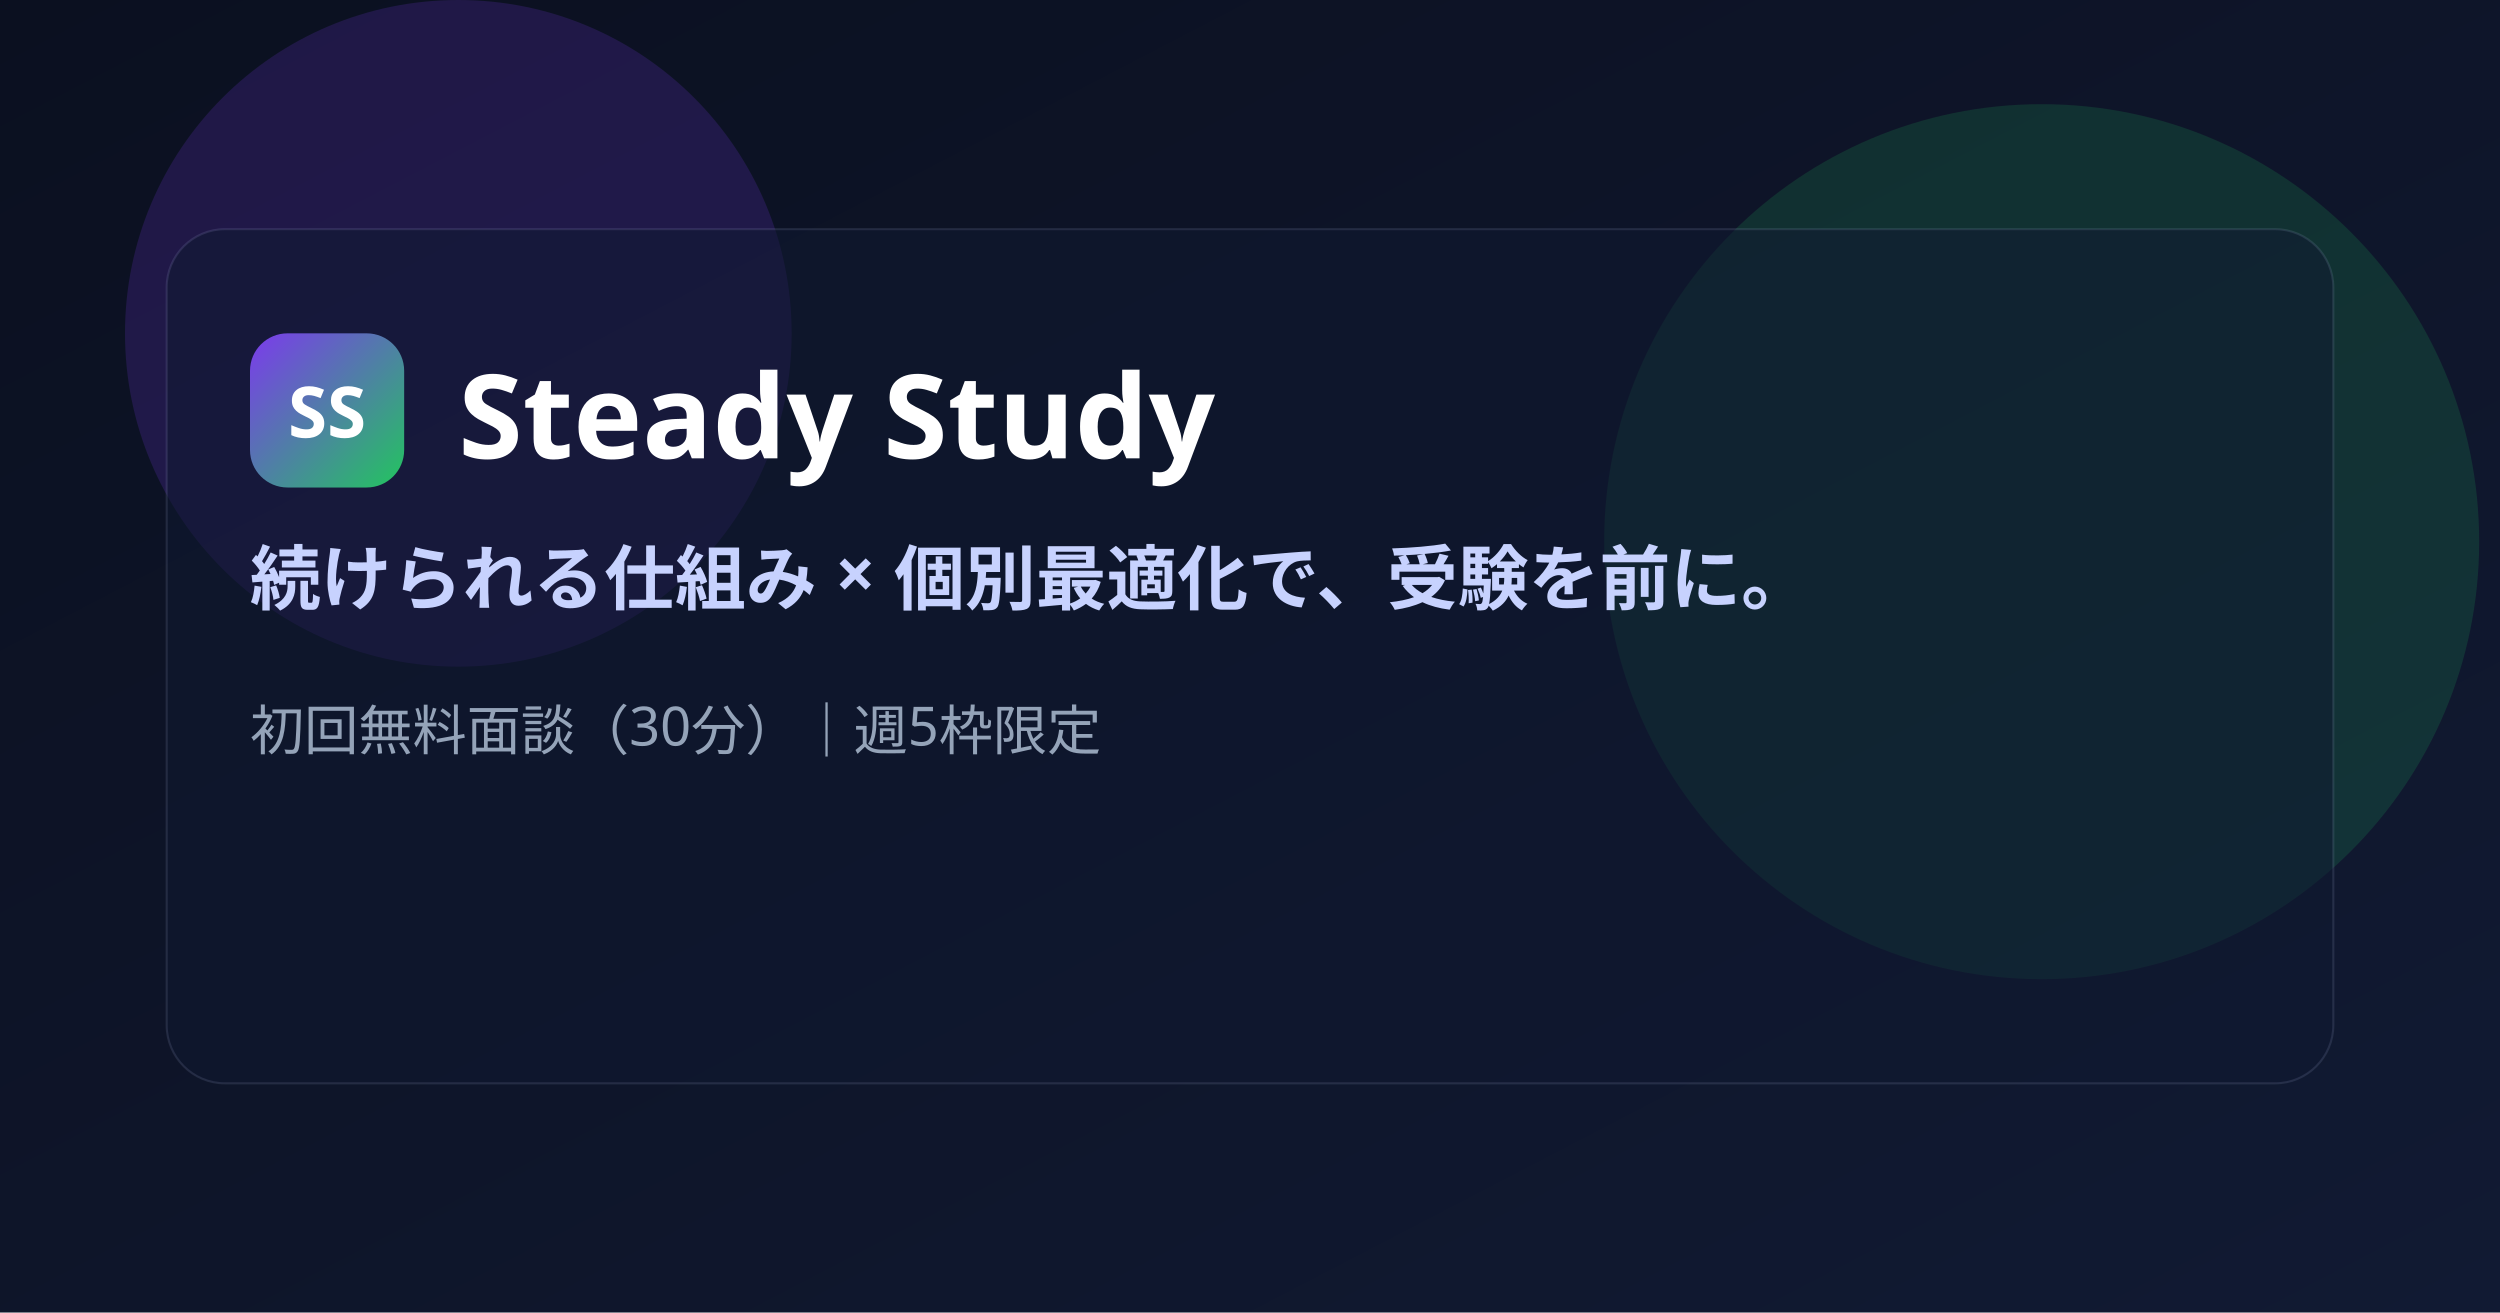
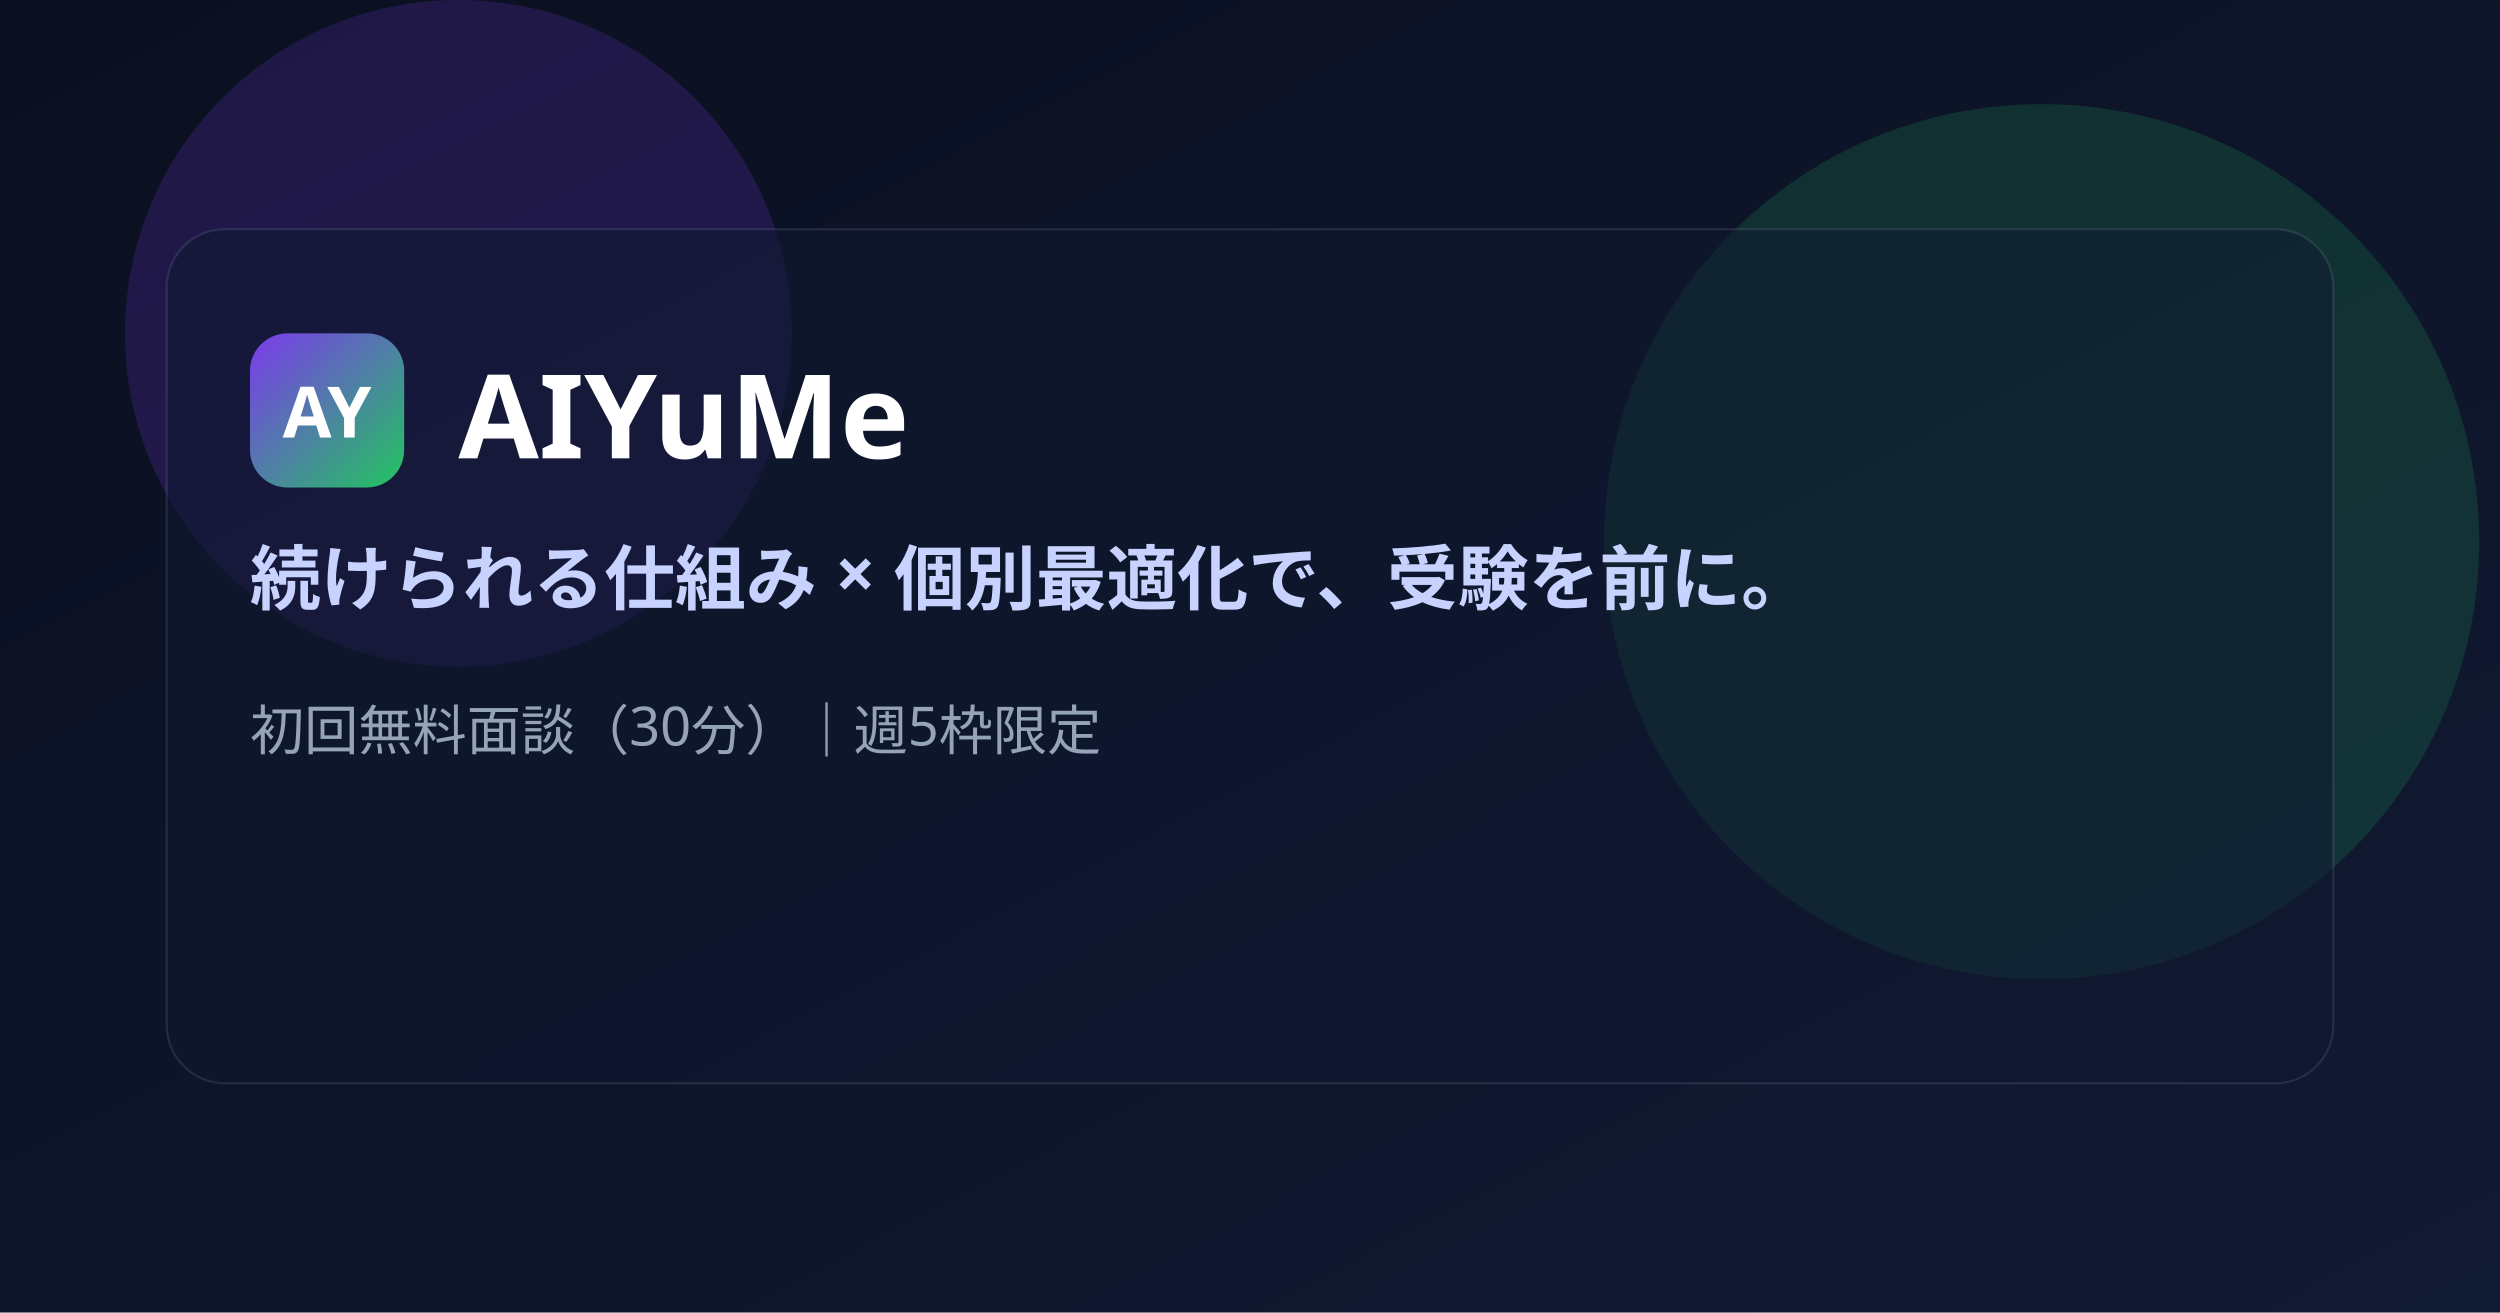
<svg xmlns="http://www.w3.org/2000/svg" width="1200" height="630" viewBox="0 0 1200 630">
  <defs>
    <linearGradient id="bg" x1="0" y1="0" x2="1" y2="1">
      <stop offset="0" stop-color="#0b1020" />
      <stop offset="1" stop-color="#111a33" />
    </linearGradient>
    <linearGradient id="g" x1="0" y1="0" x2="1" y2="1">
      <stop offset="0" stop-color="#7c3aed" />
      <stop offset="1" stop-color="#22c55e" />
    </linearGradient>
  </defs>
  <rect width="1200" height="630" fill="url(#bg)" />
  <circle cx="220" cy="160" r="160" fill="#7c3aed" opacity="0.18" />
  <circle cx="980" cy="260" r="210" fill="#22c55e" opacity="0.16" />
  <rect x="80" y="110" width="1040" height="410" rx="28" fill="#0f1730" opacity="0.55" stroke="rgba(199,210,254,0.22)" />
  <rect x="120" y="160" width="74" height="74" rx="18" fill="url(#g)" />
-   <text x="157" y="210" text-anchor="middle" font-family="ui-sans-serif, system-ui" font-size="34" font-weight="900" fill="white">SS</text>
-   <text x="220" y="220" font-family="ui-sans-serif, system-ui" font-size="56" font-weight="900" fill="white">Steady Study</text>
+   <text x="157" y="210" text-anchor="middle" font-family="ui-sans-serif, system-ui" font-size="34" font-weight="900" fill="white">AY</text>
+   <text x="220" y="220" font-family="ui-sans-serif, system-ui" font-size="56" font-weight="900" fill="white">AIYuMe</text>
  <text x="120" y="290" font-family="ui-sans-serif, system-ui" font-size="34" font-weight="700" fill="#c7d2fe">続けられる仕組み × 個別最適化で、受験を前に。</text>
  <text x="120" y="360" font-family="ui-sans-serif, system-ui" font-size="26" fill="#94a3b8">初回無料面談（30分）｜週5枠限定</text>
</svg>
